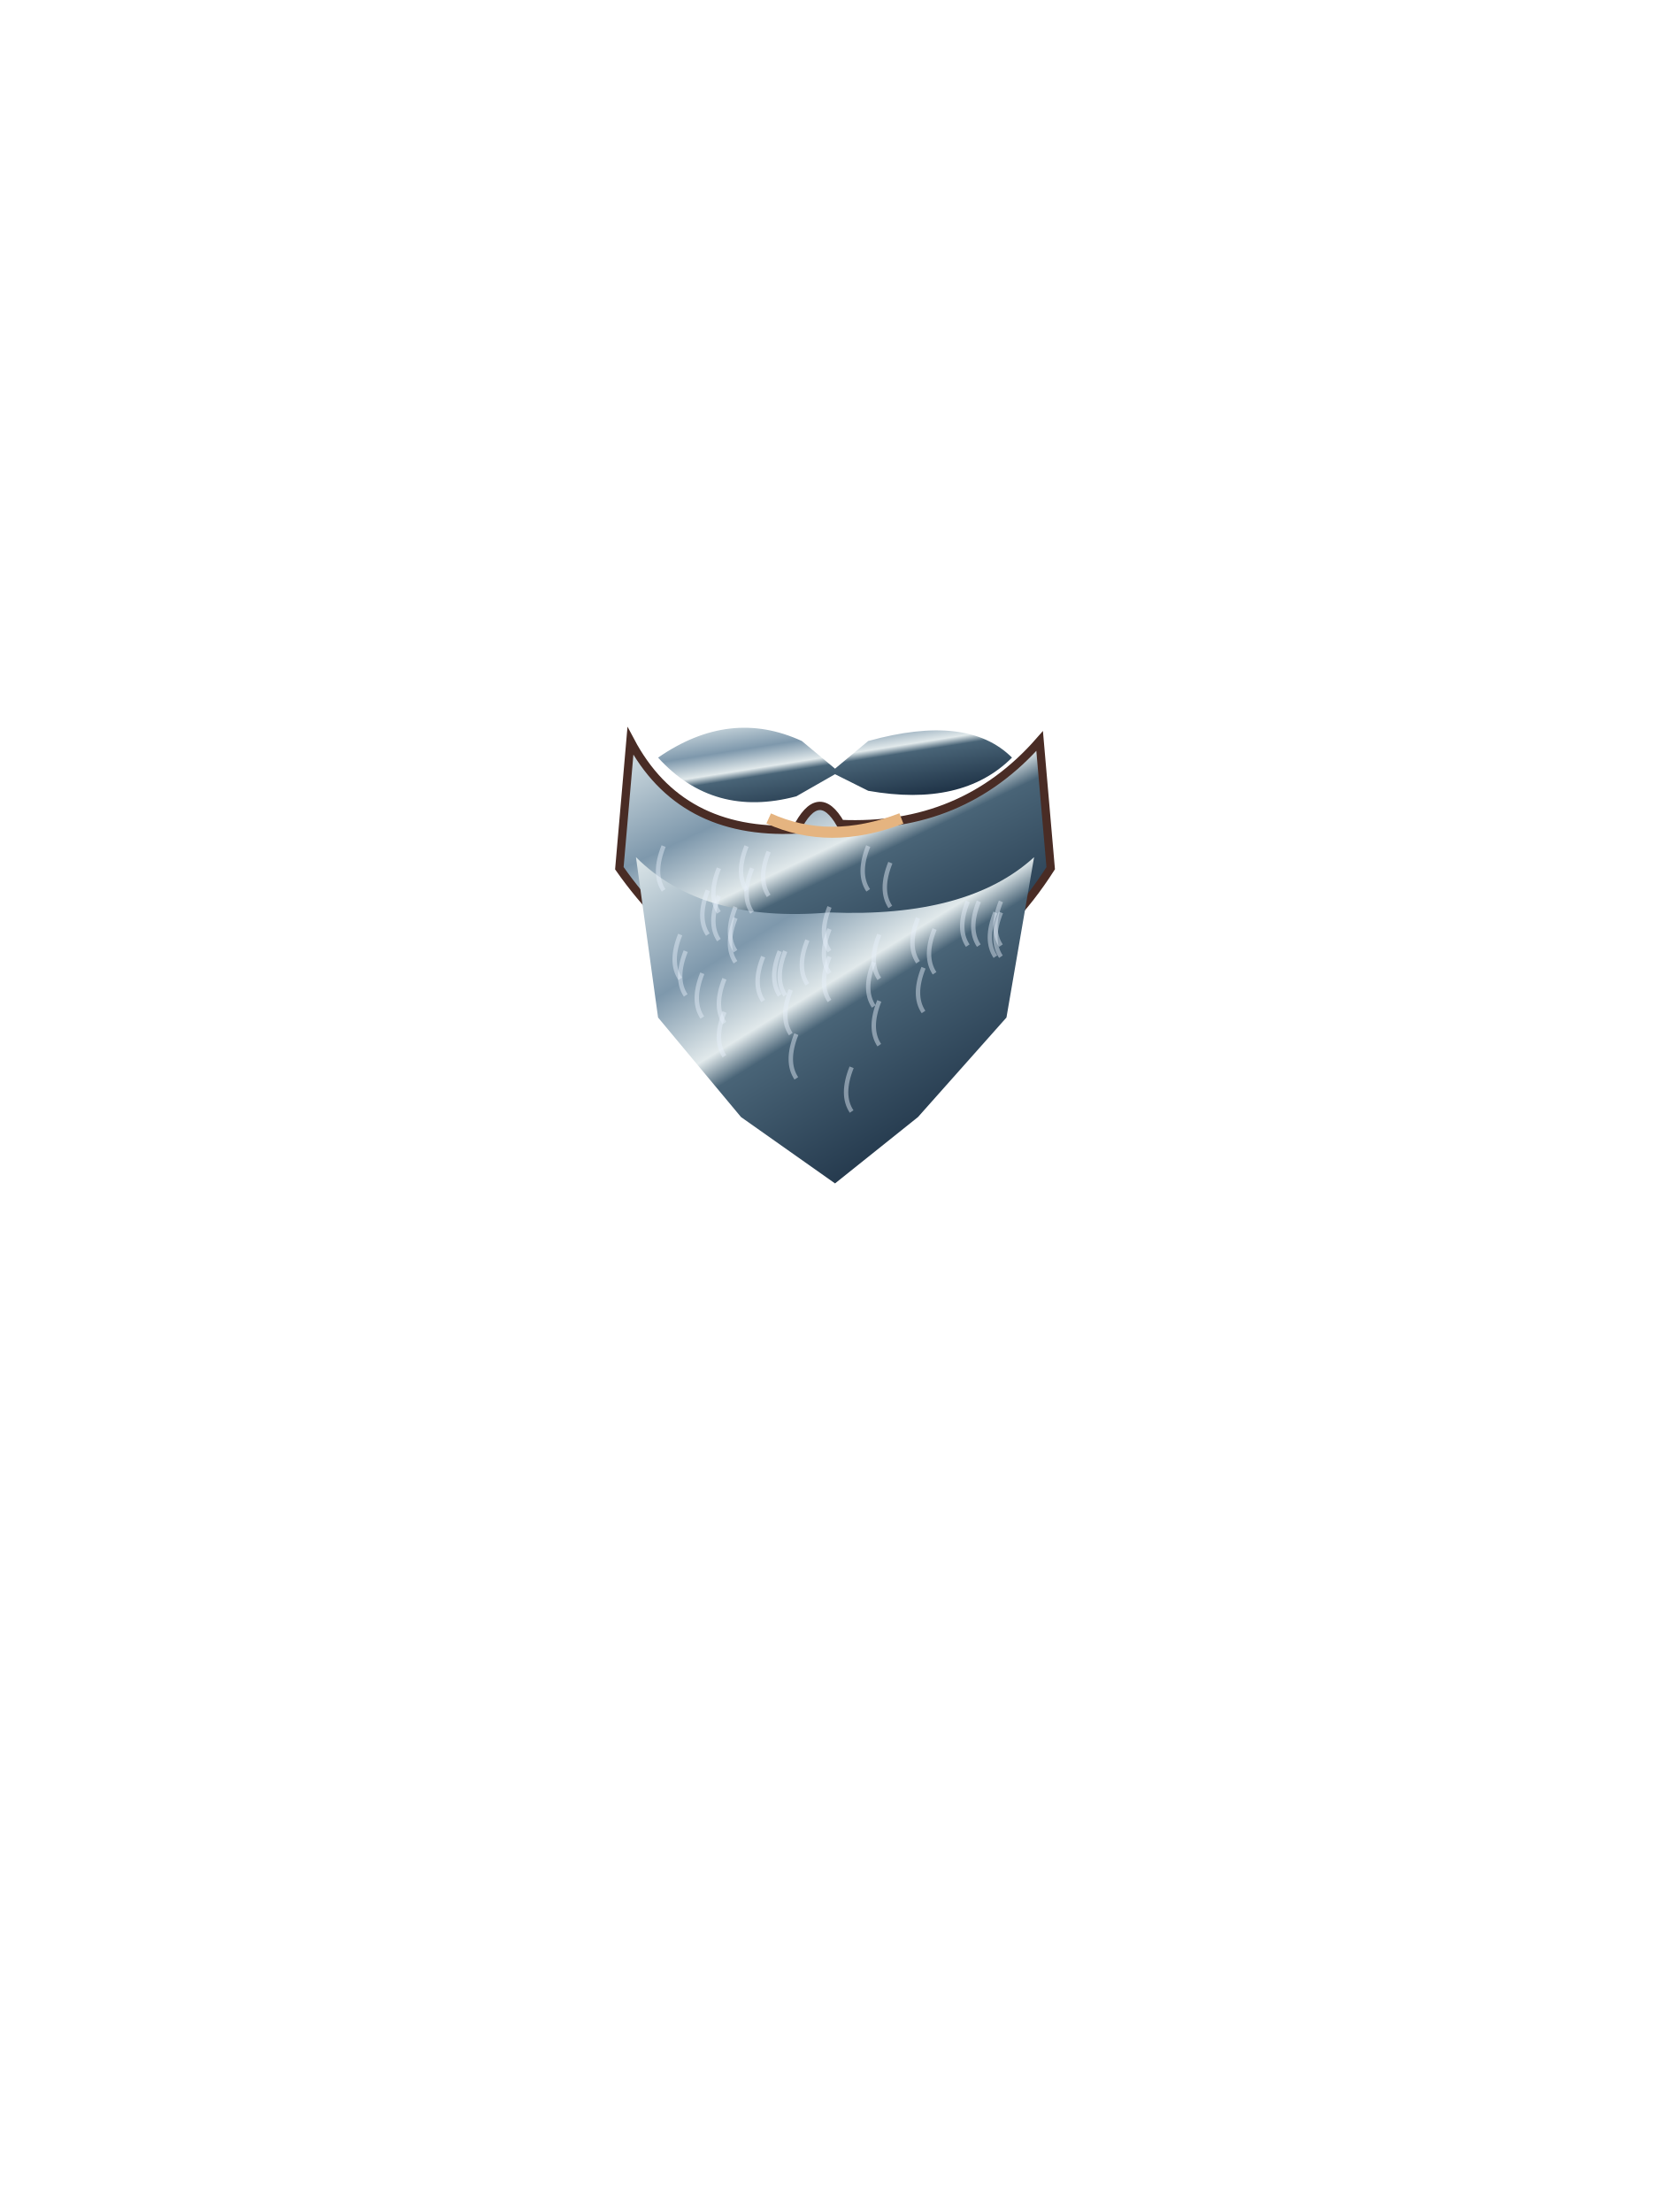
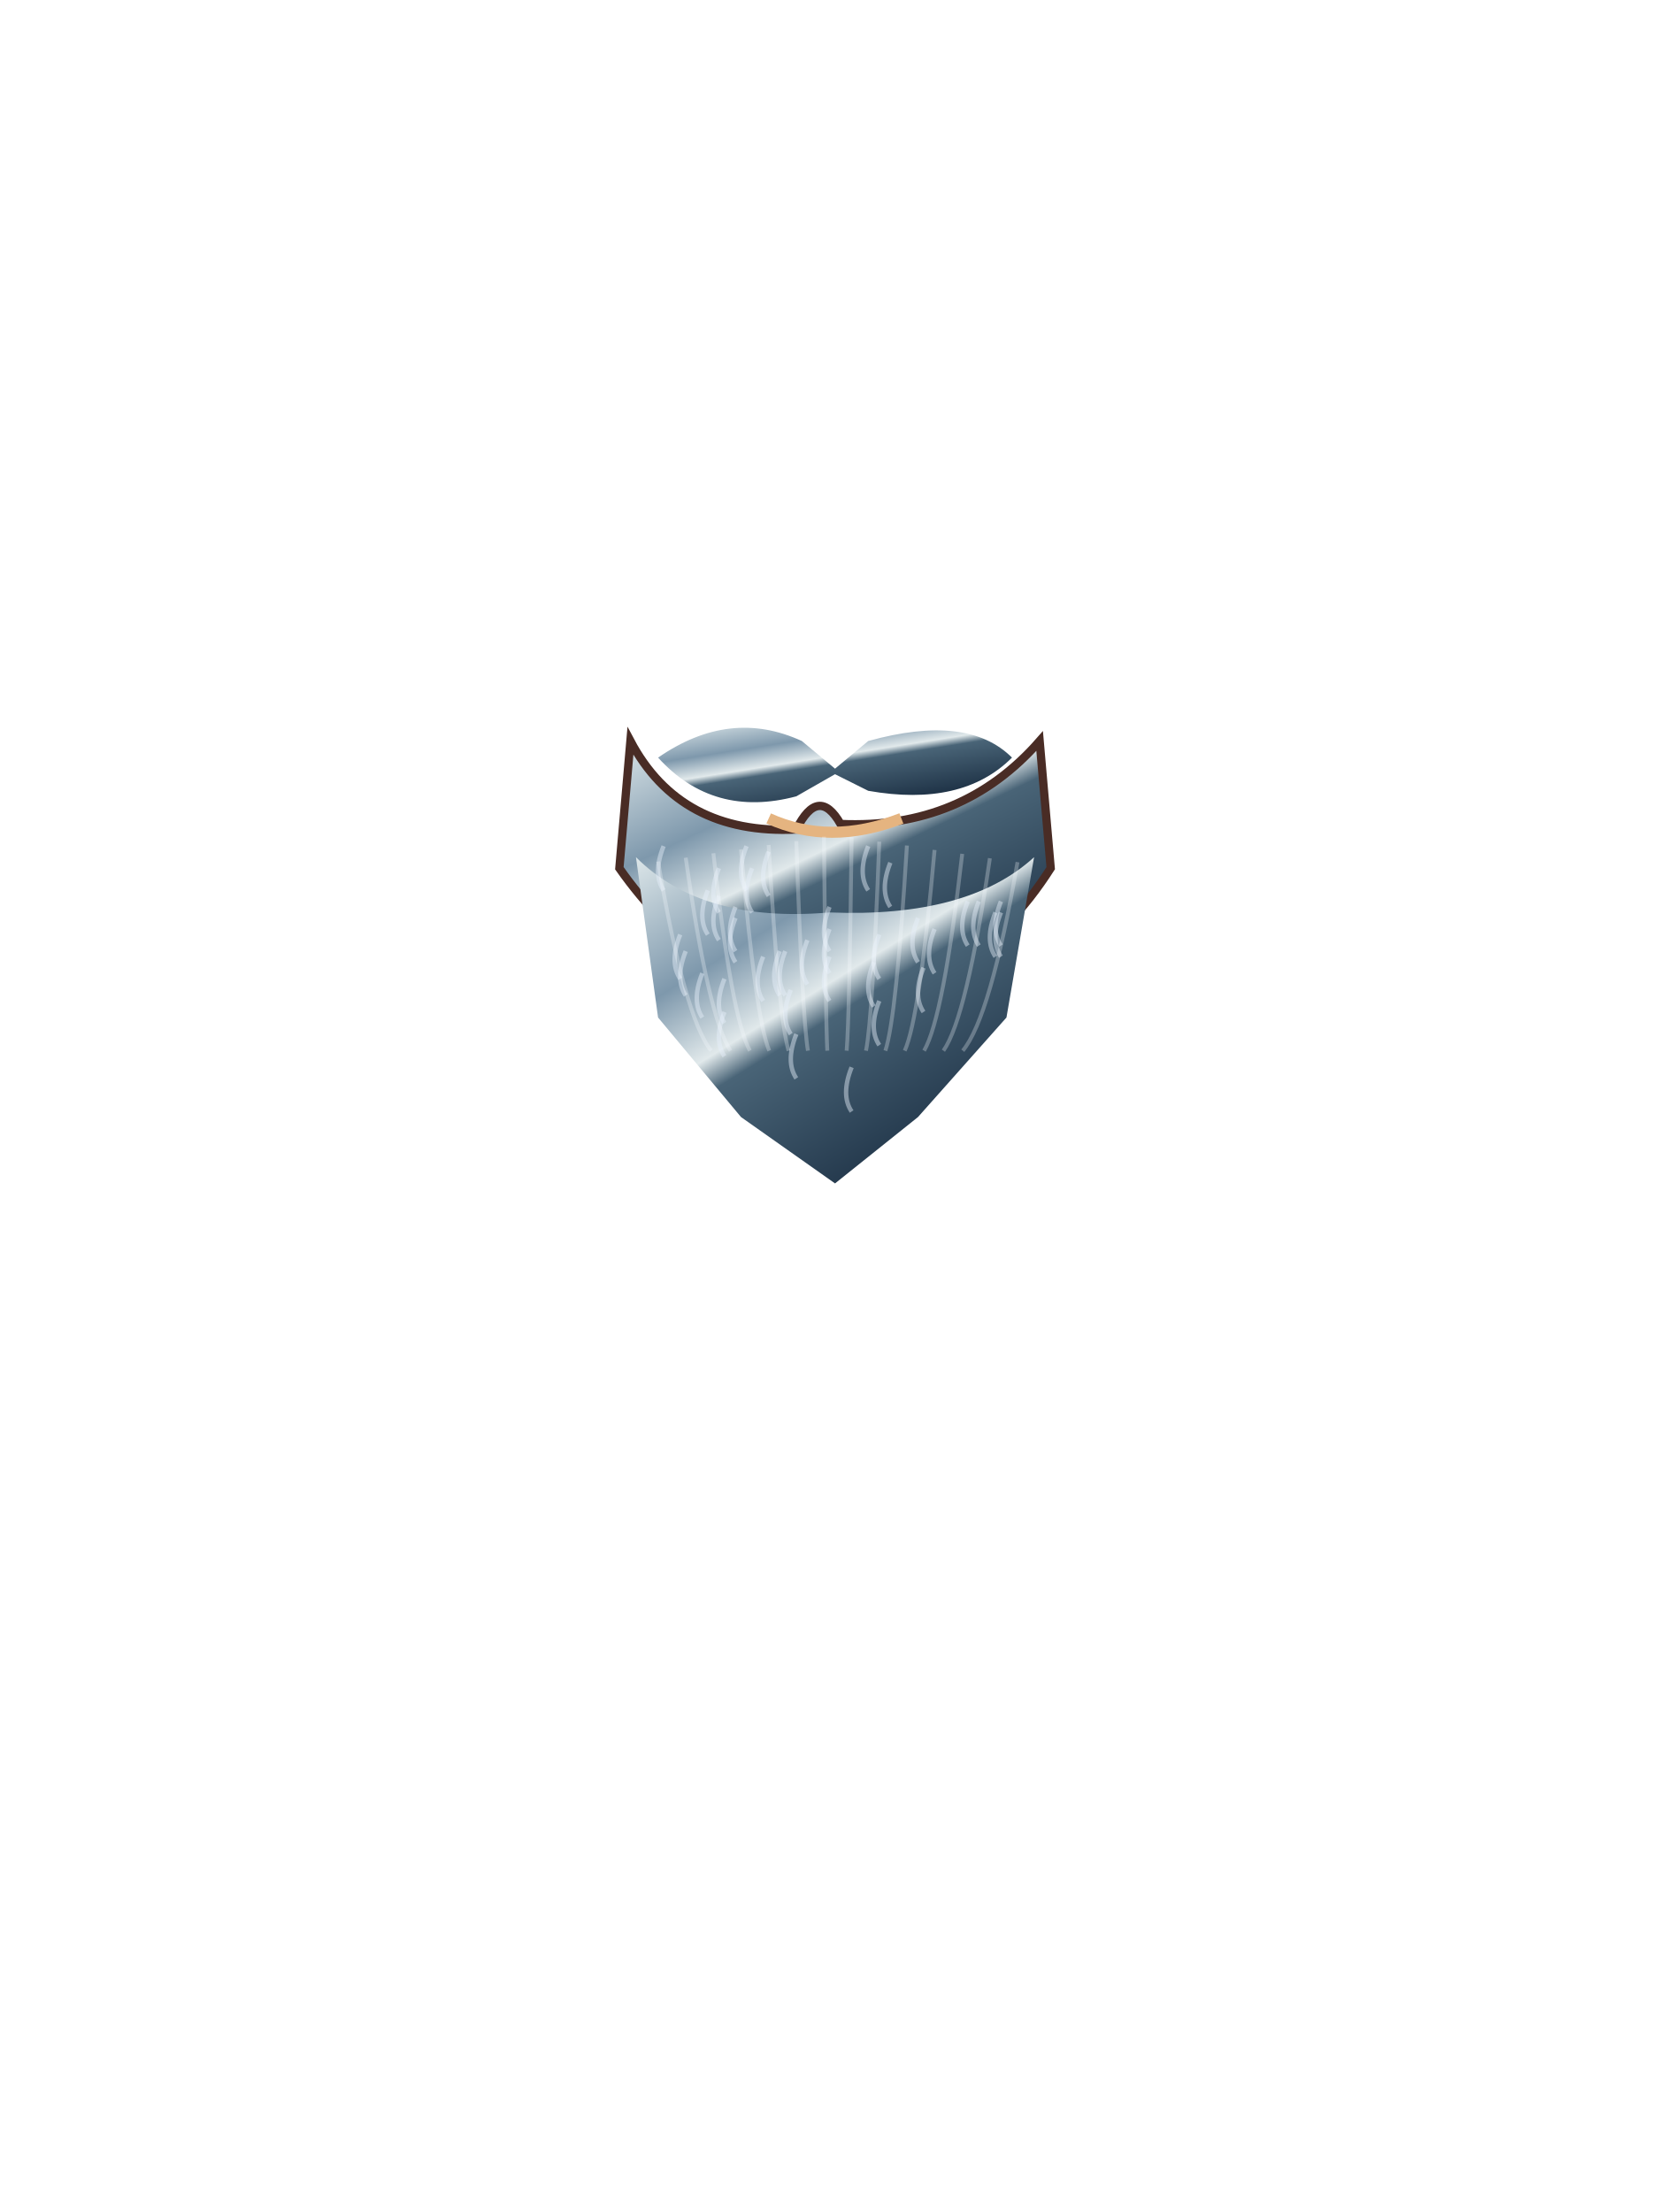
<svg xmlns="http://www.w3.org/2000/svg" viewBox="0 0 300 400">
  <defs>
    <radialGradient id="skin" cx=".32" cy=".2" r=".85">
      <stop stop-color="#eac086" />
      <stop offset=".55" stop-color="#93603e" />
      <stop offset="1" stop-color="#392b37" />
    </radialGradient>
    <linearGradient id="cloth" x2=".8" y2="1">
      <stop stop-color="#3d5b75" />
      <stop offset=".5" stop-color="#253648" />
      <stop offset="1" stop-color="#101b2d" />
    </linearGradient>
    <linearGradient id="metal" x2=".75" y2="1">
      <stop stop-color="#dce6e9" />
      <stop offset=".3" stop-color="#7e98ac" />
      <stop offset=".48" stop-color="#e1e9eb" />
      <stop offset=".55" stop-color="#496477" />
      <stop offset="1" stop-color="#192c40" />
    </linearGradient>
    <linearGradient id="trim" x2="1" y2="1">
      <stop stop-color="#edfcff" />
      <stop offset=".4" stop-color="#58e4f5" />
      <stop offset="1" stop-color="#287c9f" />
    </linearGradient>
    <linearGradient id="leather" x2=".8" y2="1">
      <stop stop-color="#c59269" />
      <stop offset=".5" stop-color="#855339" />
      <stop offset="1" stop-color="#392722" />
    </linearGradient>
    <linearGradient id="hair" x2=".3" y2="1">
      <stop stop-color="#8f5a36" />
      <stop offset=".6" stop-color="#492b25" />
      <stop offset="1" stop-color="#241b22" />
    </linearGradient>
    <radialGradient id="lens" cx=".3" cy=".15">
      <stop stop-color="#84d9ef" />
      <stop offset=".6" stop-color="#153e64" />
      <stop offset="1" stop-color="#09182b" />
    </radialGradient>
  </defs>
  <path d="M114 134Q123 151 144 150Q148 142 152 149Q174 150 188 134L190 157Q176 179 150 184Q126 177 112 157Z" fill="url(#metal)" stroke="#492c25" stroke-width="1.5" />
  <path d="M119 137Q132 128 145 134L151 139L157 134Q175 129 183 137Q174 146 157 143L151 140L144 144Q129 148 119 137Z" fill="url(#metal)" />
  <path d="M139 148Q150 153 163 148" stroke="#e5b480" stroke-width="2" fill="none" />
  <path d="M115 155Q127 167 150 165Q175 166 187 155L182 184L166 202L151 214L134 202L119 184Z" fill="url(#metal)" />
  <path d="M159 169q-2 5 0 8" fill="none" stroke="#e6effa" opacity=".45" stroke-width=".8" />
  <path d="M167 175q-2 5 0 8" fill="none" stroke="#e6effa" opacity=".45" stroke-width=".8" />
  <path d="M169 168q-2 5 0 8" fill="none" stroke="#e6effa" opacity=".45" stroke-width=".8" />
  <path d="M161 156q-2 5 0 8" fill="none" stroke="#e6effa" opacity=".45" stroke-width=".8" />
  <path d="M177 163q-2 5 0 8" fill="none" stroke="#e6effa" opacity=".45" stroke-width=".8" />
  <path d="M127 176q-2 5 0 8" fill="none" stroke="#e6effa" opacity=".45" stroke-width=".8" />
  <path d="M150 168q-2 5 0 8" fill="none" stroke="#e6effa" opacity=".45" stroke-width=".8" />
  <path d="M144 187q-2 5 0 8" fill="none" stroke="#e6effa" opacity=".45" stroke-width=".8" />
  <path d="M135 153q-2 5 0 8" fill="none" stroke="#e6effa" opacity=".45" stroke-width=".8" />
  <path d="M166 166q-2 5 0 8" fill="none" stroke="#e6effa" opacity=".45" stroke-width=".8" />
  <path d="M146 170q-2 5 0 8" fill="none" stroke="#e6effa" opacity=".45" stroke-width=".8" />
  <path d="M131 177q-2 5 0 8" fill="none" stroke="#e6effa" opacity=".45" stroke-width=".8" />
  <path d="M130 157q-2 5 0 8" fill="none" stroke="#e6effa" opacity=".45" stroke-width=".8" />
  <path d="M159 181q-2 5 0 8" fill="none" stroke="#e6effa" opacity=".45" stroke-width=".8" />
  <path d="M128 161q-2 5 0 8" fill="none" stroke="#e6effa" opacity=".45" stroke-width=".8" />
  <path d="M120 153q-2 5 0 8" fill="none" stroke="#e6effa" opacity=".45" stroke-width=".8" />
  <path d="M133 166q-2 5 0 8" fill="none" stroke="#e6effa" opacity=".45" stroke-width=".8" />
  <path d="M181 163q-2 5 0 8" fill="none" stroke="#e6effa" opacity=".45" stroke-width=".8" />
  <path d="M175 163q-2 5 0 8" fill="none" stroke="#e6effa" opacity=".45" stroke-width=".8" />
  <path d="M138 173q-2 5 0 8" fill="none" stroke="#e6effa" opacity=".45" stroke-width=".8" />
  <path d="M181 165q-2 5 0 8" fill="none" stroke="#e6effa" opacity=".45" stroke-width=".8" />
  <path d="M154 193q-2 5 0 8" fill="none" stroke="#e6effa" opacity=".45" stroke-width=".8" />
  <path d="M133 164q-2 5 0 8" fill="none" stroke="#e6effa" opacity=".45" stroke-width=".8" />
  <path d="M180 165q-2 5 0 8" fill="none" stroke="#e6effa" opacity=".45" stroke-width=".8" />
  <path d="M139 154q-2 5 0 8" fill="none" stroke="#e6effa" opacity=".45" stroke-width=".8" />
  <path d="M143 179q-2 5 0 8" fill="none" stroke="#e6effa" opacity=".45" stroke-width=".8" />
  <path d="M130 162q-2 5 0 8" fill="none" stroke="#e6effa" opacity=".45" stroke-width=".8" />
  <path d="M136 157q-2 5 0 8" fill="none" stroke="#e6effa" opacity=".45" stroke-width=".8" />
  <path d="M141 172q-2 5 0 8" fill="none" stroke="#e6effa" opacity=".45" stroke-width=".8" />
  <path d="M157 153q-2 5 0 8" fill="none" stroke="#e6effa" opacity=".45" stroke-width=".8" />
  <path d="M158 174q-2 5 0 8" fill="none" stroke="#e6effa" opacity=".45" stroke-width=".8" />
  <path d="M124 172q-2 5 0 8" fill="none" stroke="#e6effa" opacity=".45" stroke-width=".8" />
  <path d="M142 172q-2 5 0 8" fill="none" stroke="#e6effa" opacity=".45" stroke-width=".8" />
  <path d="M150 173q-2 5 0 8" fill="none" stroke="#e6effa" opacity=".45" stroke-width=".8" />
  <path d="M131 183q-2 5 0 8" fill="none" stroke="#e6effa" opacity=".45" stroke-width=".8" />
  <path d="M150 164q-2 5 0 8" fill="none" stroke="#e6effa" opacity=".45" stroke-width=".8" />
  <path d="M123 169q-2 5 0 8" fill="none" stroke="#e6effa" opacity=".45" stroke-width=".8" />
+   <path d="M119 155.8Q123.8 184 128.6 190" fill="none" stroke="#f7faff" opacity=".28" stroke-width=".7" />
+   <path d="M124 155.1Q128.1 184 132.1 190" fill="none" stroke="#f7faff" opacity=".28" stroke-width=".7" />
+   <path d="M129 154.3Q132.3 184 135.6 190" fill="none" stroke="#f7faff" opacity=".28" stroke-width=".7" />
+   <path d="M134 153.6Q136.6 184 139.1 190" fill="none" stroke="#f7faff" opacity=".28" stroke-width=".7" />
+   <path d="M139 152.8Q140.8 184 142.6 190" fill="none" stroke="#f7faff" opacity=".28" stroke-width=".7" />
+   <path d="M144 152.1Q145.1 184 146.1 190" fill="none" stroke="#f7faff" opacity=".28" stroke-width=".7" />
+   <path d="M149 151.3Q149.3 184 149.6 190" fill="none" stroke="#f7faff" opacity=".28" stroke-width=".7" />
+   <path d="M154 151.4Q153.6 184 153.1 190" fill="none" stroke="#f7faff" opacity=".28" stroke-width=".7" />
+   <path d="M159 152.2Q157.8 184 156.6 190" fill="none" stroke="#f7faff" opacity=".28" stroke-width=".7" />
+   <path d="M164 152.9Q162.1 184 160.1 190" fill="none" stroke="#f7faff" opacity=".28" stroke-width=".7" />
+   <path d="M169 153.7Q166.3 184 163.6 190" fill="none" stroke="#f7faff" opacity=".28" stroke-width=".7" />
+   <path d="M174 154.4Q170.6 184 167.1 190" fill="none" stroke="#f7faff" opacity=".28" stroke-width=".7" />
+   <path d="M179 155.2Q174.8 184 170.6 190" fill="none" stroke="#f7faff" opacity=".28" stroke-width=".7" />
+   <path d="M184 155.9Q179.1 184 174.1 190" fill="none" stroke="#f7faff" opacity=".28" stroke-width=".7" />
</svg>
